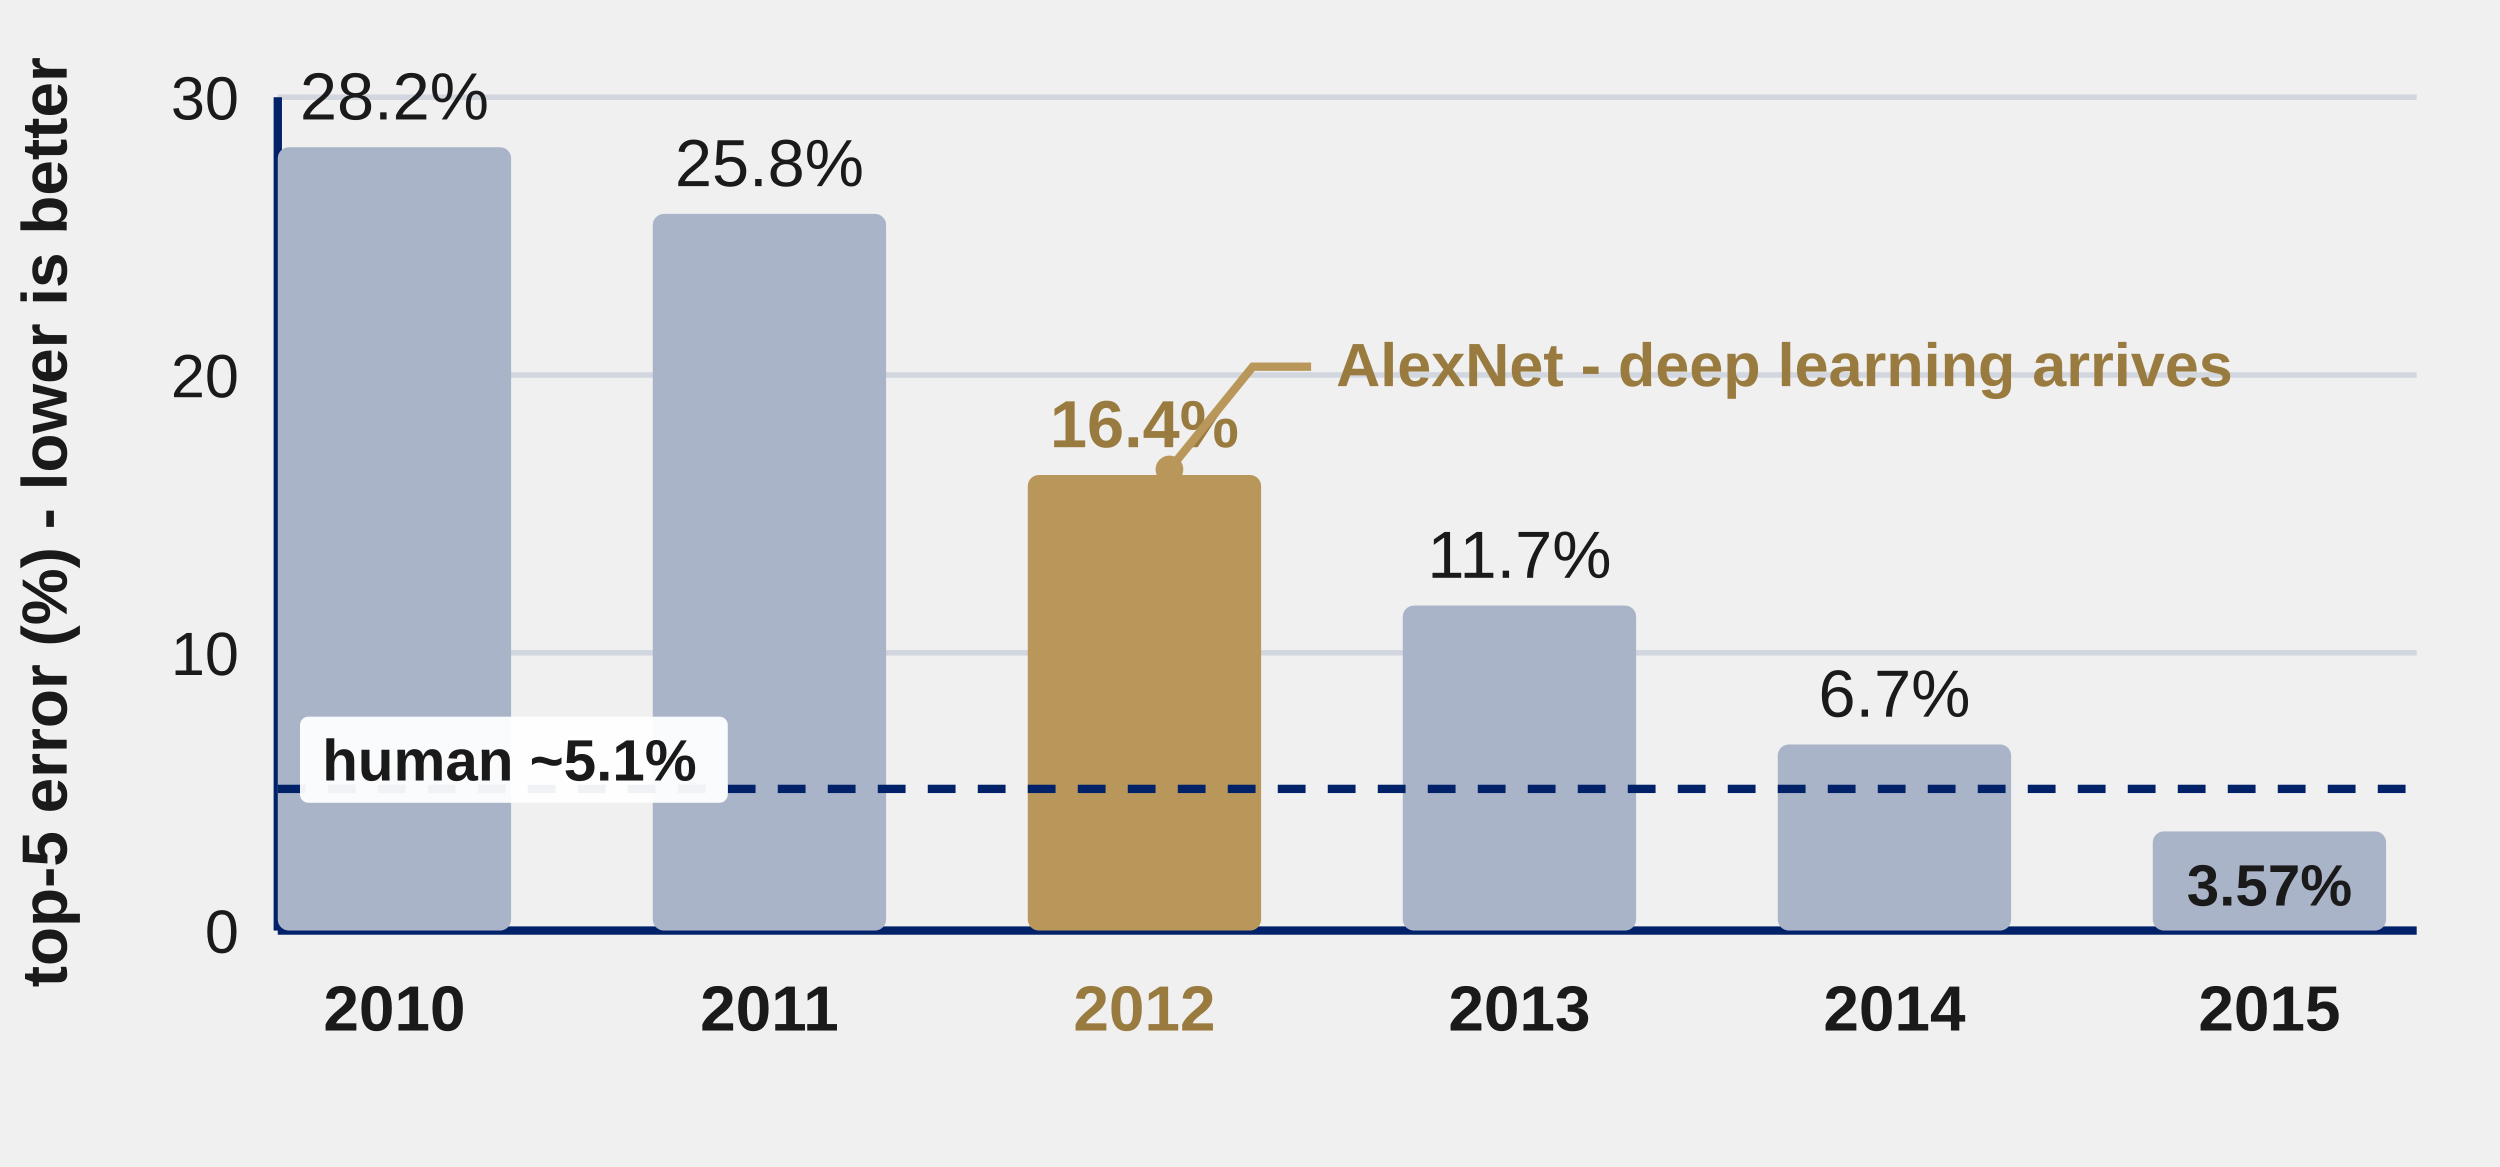
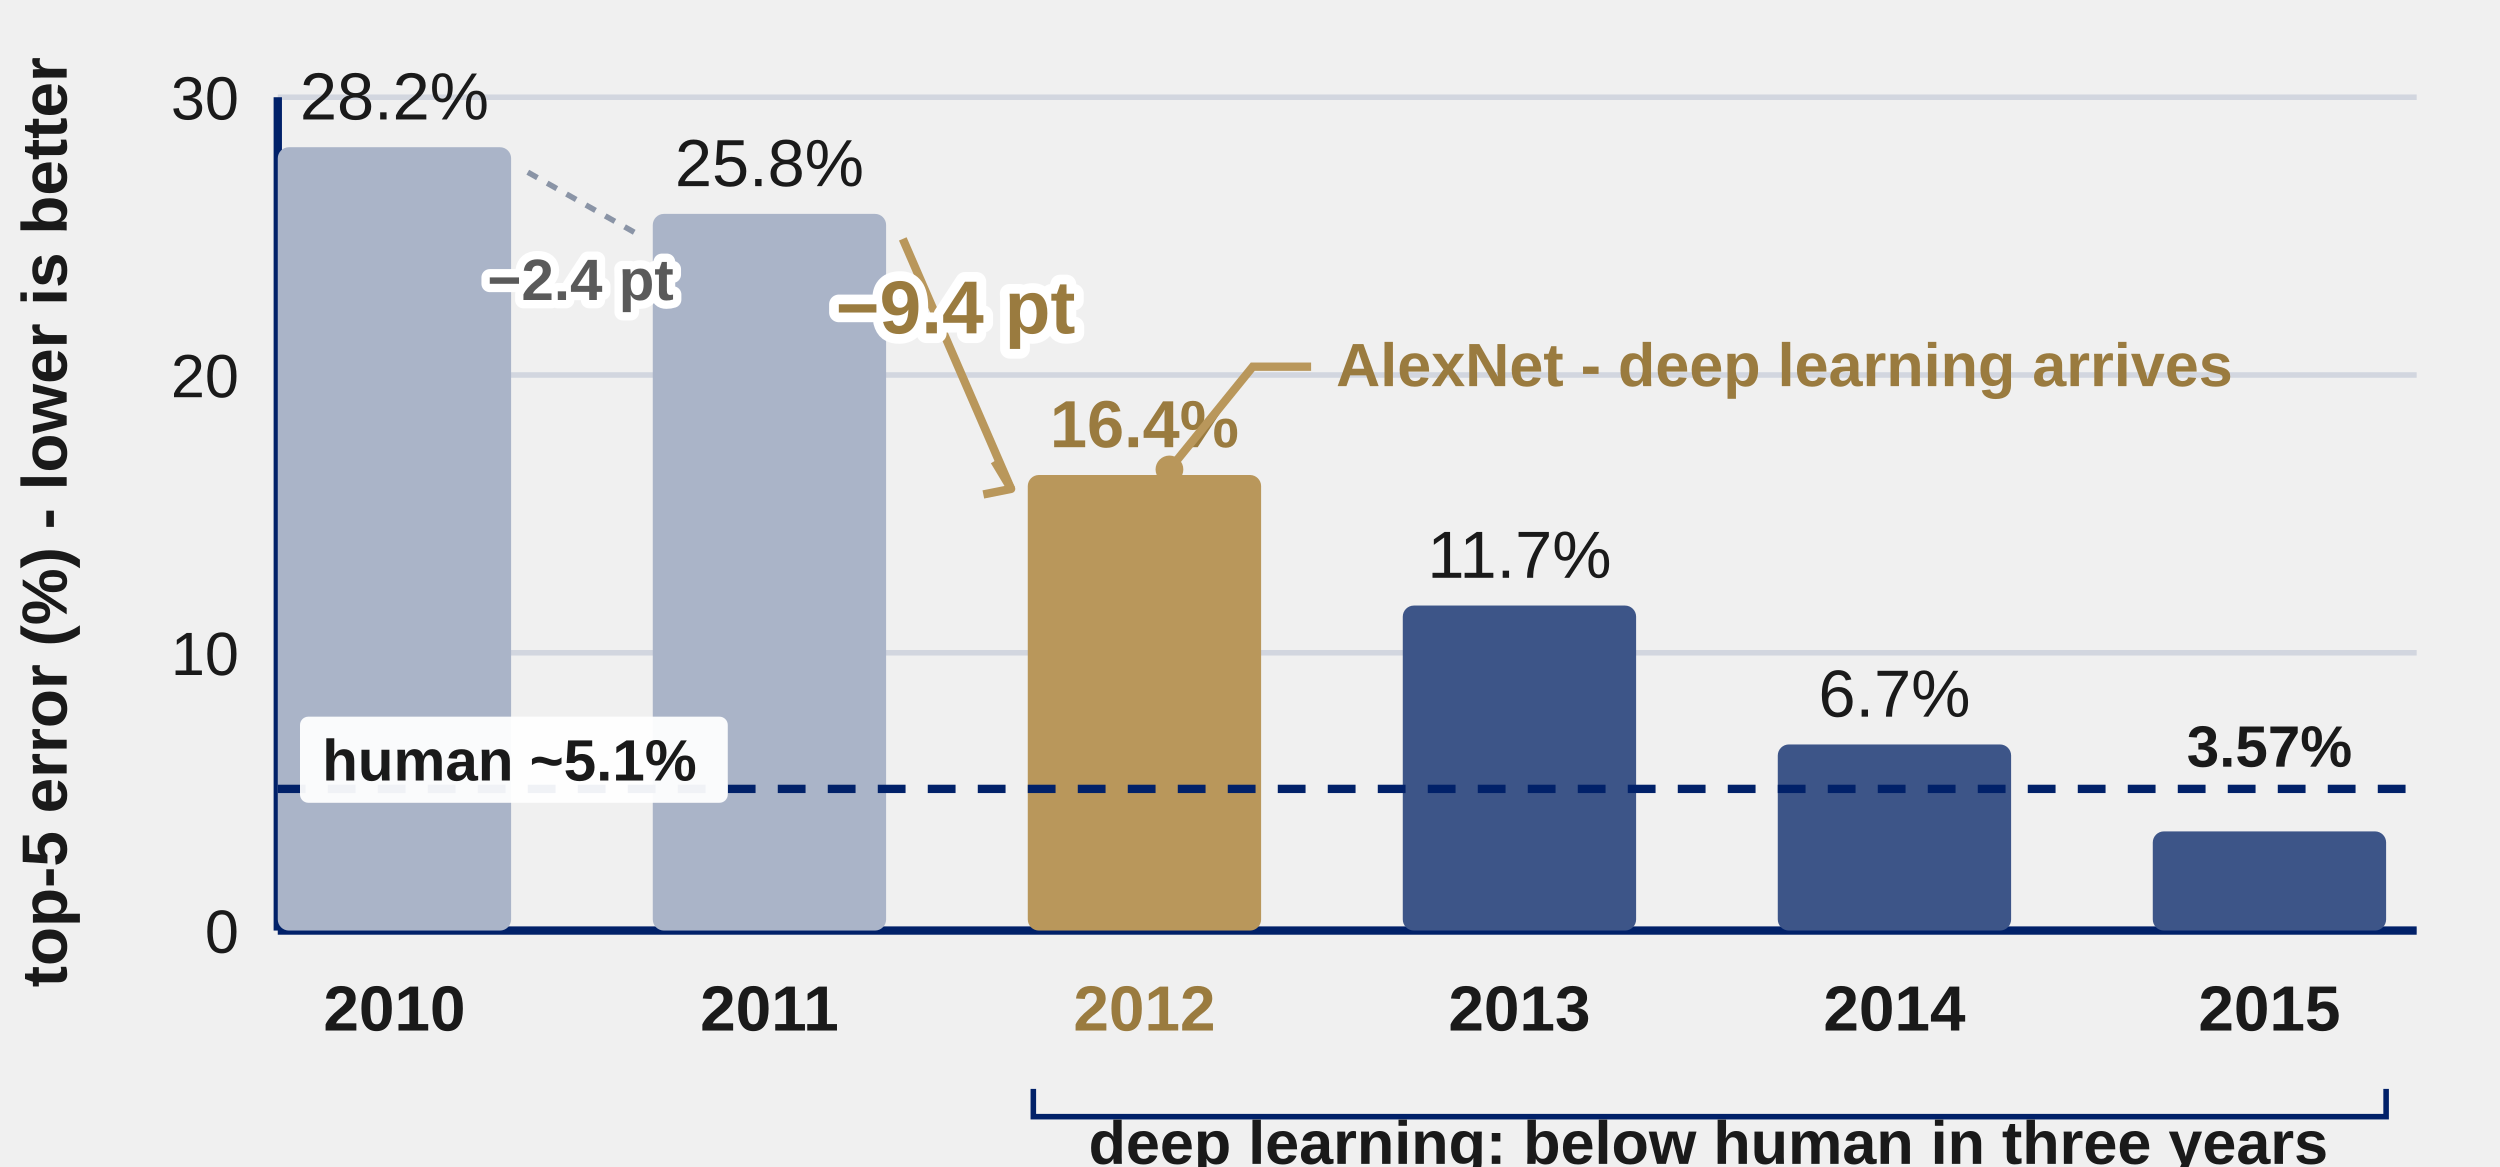
<svg xmlns="http://www.w3.org/2000/svg" id="s13-ilsvrc" viewBox="0 0 900 420" role="img" aria-labelledby="ilsvrc-title ilsvrc-desc">
  <style>
-     #s13-ilsvrc text {
-       font-family: "Source Sans Pro", "Helvetica Neue", Arial, sans-serif;
-       fill: #1a1a1a;
-     }
-     #s13-ilsvrc .grid {
-       stroke: #aab4c8;
-       stroke-width: 2;
-       stroke-opacity: 0.42;
-     }
-     #s13-ilsvrc .axis {
-       stroke: #012169;
-       stroke-width: 3;
-     }
-     #s13-ilsvrc .bar {
-       fill: #aab4c8;
-     }
-     #s13-ilsvrc .alexnet {
-       fill: #b9975b;
-     }
-     #s13-ilsvrc .human {
-       stroke: #012169;
-       stroke-width: 3;
-       stroke-dasharray: 10 8;
-     }
-     #s13-ilsvrc .gold-text {
-       fill: #9a7b3f;
-     }
- </style>
+     #s13-ilsvrc text { font-family: "Source Sans Pro", "Helvetica Neue", Arial, sans-serif; fill: #1a1a1a; }
+     #s13-ilsvrc .grid { stroke: #aab4c8; stroke-width: 2; stroke-opacity: 0.42; }
+     #s13-ilsvrc .axis { stroke: #012169; stroke-width: 3; }
+     #s13-ilsvrc .bar { fill: #aab4c8; }
+     #s13-ilsvrc .bar-dl { fill: #3d5588; }
+     #s13-ilsvrc .alexnet { fill: #b9975b; }
+     #s13-ilsvrc .human { stroke: #012169; stroke-width: 3; stroke-dasharray: 10 8; }
+     #s13-ilsvrc .gold-text { fill: #9a7b3f; }
+     #s13-ilsvrc .delta { fill: #5a5a5a; paint-order: stroke; stroke: #ffffff; stroke-width: 6; stroke-linejoin: round; }
+     #s13-ilsvrc .delta-big { fill: #9a7b3f; paint-order: stroke; stroke: #ffffff; stroke-width: 7; stroke-linejoin: round; }
+     #s13-ilsvrc .era { stroke: #012169; stroke-width: 2; fill: none; }
+   </style>
  <g aria-hidden="true">
    <line class="grid" x1="100" y1="35" x2="870" y2="35" />
    <line class="grid" x1="100" y1="135" x2="870" y2="135" />
    <line class="grid" x1="100" y1="235" x2="870" y2="235" />
    <line class="grid" x1="100" y1="335" x2="870" y2="335" />
    <line class="axis" x1="100" y1="35" x2="100" y2="335" />
    <line class="axis" x1="100" y1="335" x2="870" y2="335" />
  </g>
  <g font-size="22" text-anchor="end" aria-hidden="true">
    <text x="86" y="43">30</text>
    <text x="86" y="143">20</text>
    <text x="86" y="243">10</text>
    <text x="86" y="343">0</text>
  </g>
  <text x="24" y="188" font-size="23" font-weight="600" text-anchor="middle" transform="rotate(-90 24 188)">top-5 error (%) - lower is better</text>
  <g>
    <rect class="bar" x="100" y="53" width="84" height="282" rx="4" />
    <rect class="bar" x="235" y="77" width="84" height="258" rx="4" />
    <rect class="alexnet" x="370" y="171" width="84" height="164" rx="4" />
-     <rect class="bar" x="505" y="218" width="84" height="117" rx="4" />
-     <rect class="bar" x="640" y="268" width="84" height="67" rx="4" />
-     <rect class="bar" x="775" y="299.3" width="84" height="35.7" rx="4" />
+     <rect class="bar-dl" x="505" y="218" width="84" height="117" rx="4" />
+     <rect class="bar-dl" x="640" y="268" width="84" height="67" rx="4" />
+     <rect class="bar-dl" x="775" y="299.3" width="84" height="35.7" rx="4" />
  </g>
  <g font-size="24" text-anchor="middle">
    <text x="142" y="43">28.2%</text>
    <text x="277" y="67">25.8%</text>
    <text class="gold-text" x="412" y="161" font-weight="700">16.4%</text>
    <text x="547" y="208">11.7%</text>
    <text x="682" y="258">6.7%</text>
-     <text x="817" y="326" font-size="21" font-weight="700" fill="#012169">3.57%</text>
+     <text x="817" y="276" font-size="21" font-weight="700" fill="#012169">3.57%</text>
+   </g>
+   <g text-anchor="middle">
+     <path d="M190 62 L229 84" fill="none" stroke="#8a94a6" stroke-width="2" stroke-dasharray="4 4" />
+     <text class="delta" x="209" y="108" font-size="21" font-weight="600">−2.4 pt</text>
+     <path d="M325 86 L364 176" fill="none" stroke="#b9975b" stroke-width="3" />
+     <path d="M358 166 L364 176 L354 178" fill="none" stroke="#b9975b" stroke-width="3" stroke-linejoin="round" />
+     <text class="delta-big" x="344" y="120" font-size="27" font-weight="700">−9.4 pt</text>
  </g>
  <g font-size="23" text-anchor="middle" font-weight="600">
    <text x="142" y="371">2010</text>
    <text x="277" y="371">2011</text>
    <text class="gold-text" x="412" y="371" font-weight="700">2012</text>
-     <text x="547" y="371">2013</text>
-     <text x="682" y="371">2014</text>
-     <text x="817" y="371">2015</text>
+     <text x="547" y="371" fill="#012169">2013</text>
+     <text x="682" y="371" fill="#012169">2014</text>
+     <text x="817" y="371" fill="#012169">2015</text>
  </g>
+   <path class="era" d="M372 392 L372 402 L859 402 L859 392" />
+   <text x="615" y="419" font-size="22" font-weight="600" text-anchor="middle" fill="#012169">deep learning: below human in three years</text>
  <line class="human" x1="100" y1="284" x2="870" y2="284" />
  <rect x="108" y="258" width="154" height="31" rx="3" fill="#ffffff" fill-opacity="0.94" />
  <text x="116" y="281" font-size="21" font-weight="600" fill="#012169">human ~5.1%</text>
  <path d="M421 169 L451 132 L472 132" fill="none" stroke="#b9975b" stroke-width="3" />
  <circle cx="421" cy="169" r="5" fill="#b9975b" />
  <text class="gold-text" x="481" y="139" font-size="22" font-weight="700">AlexNet - deep learning arrives</text>
</svg>
